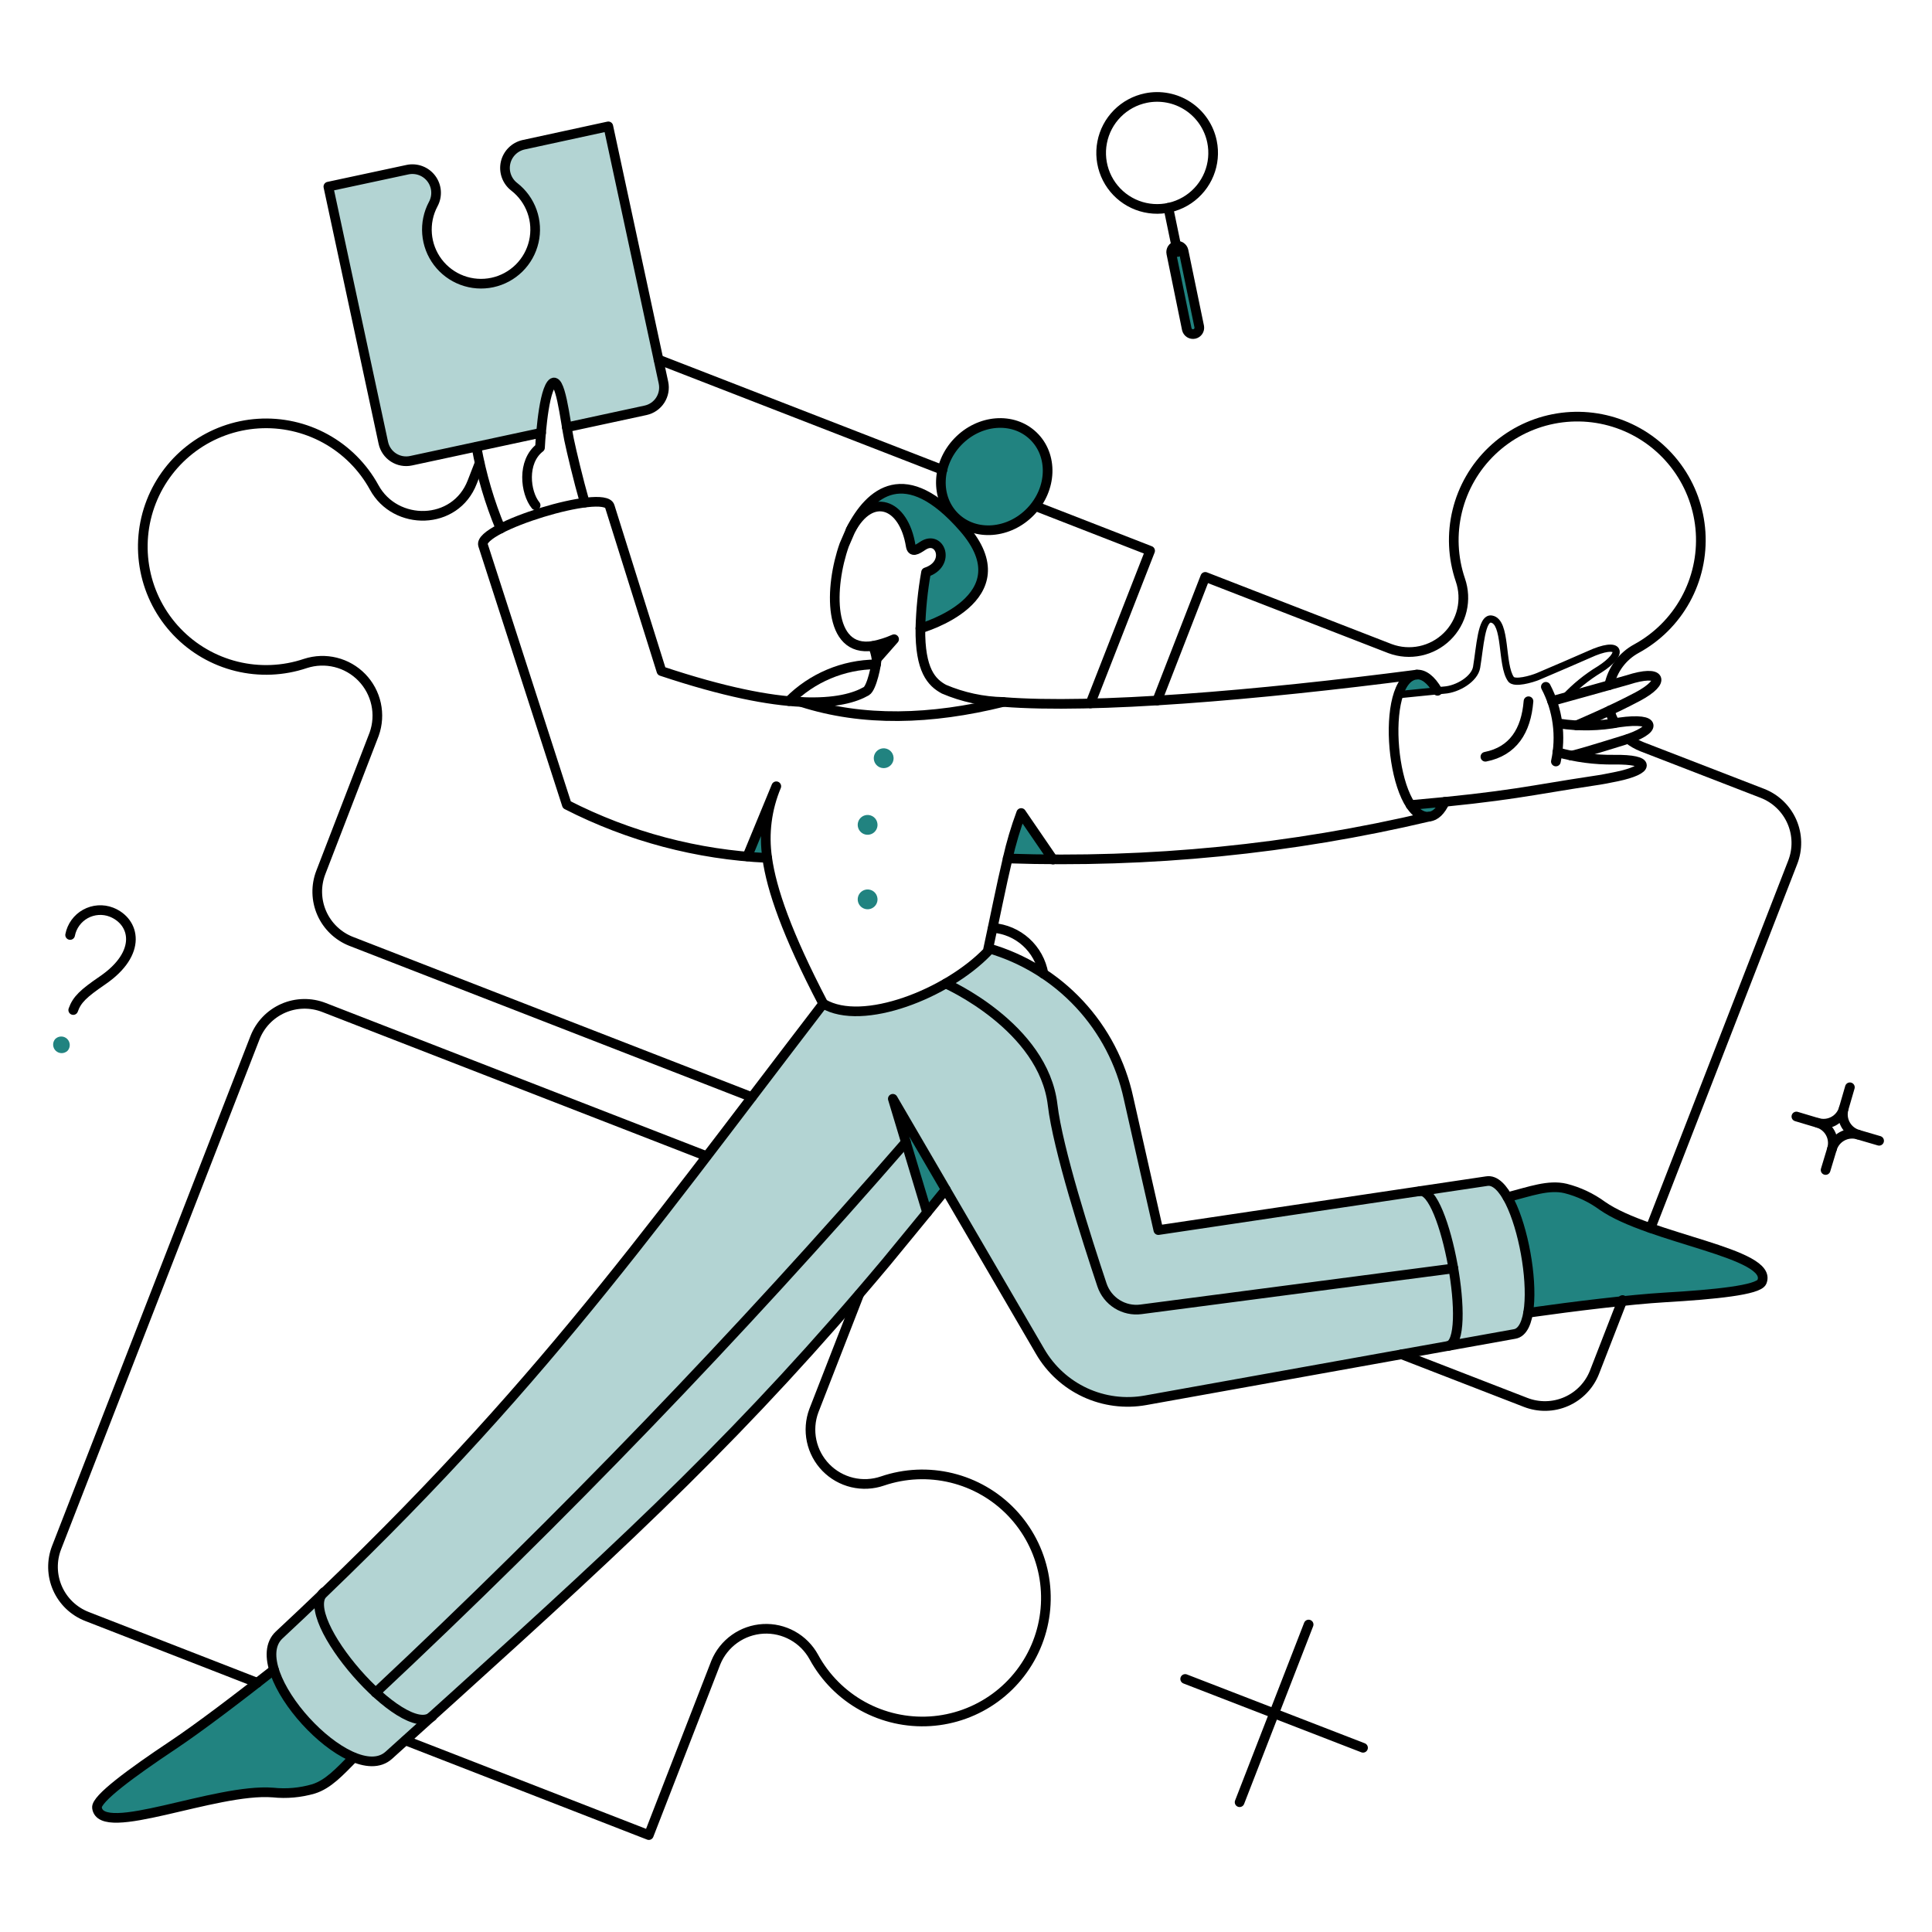
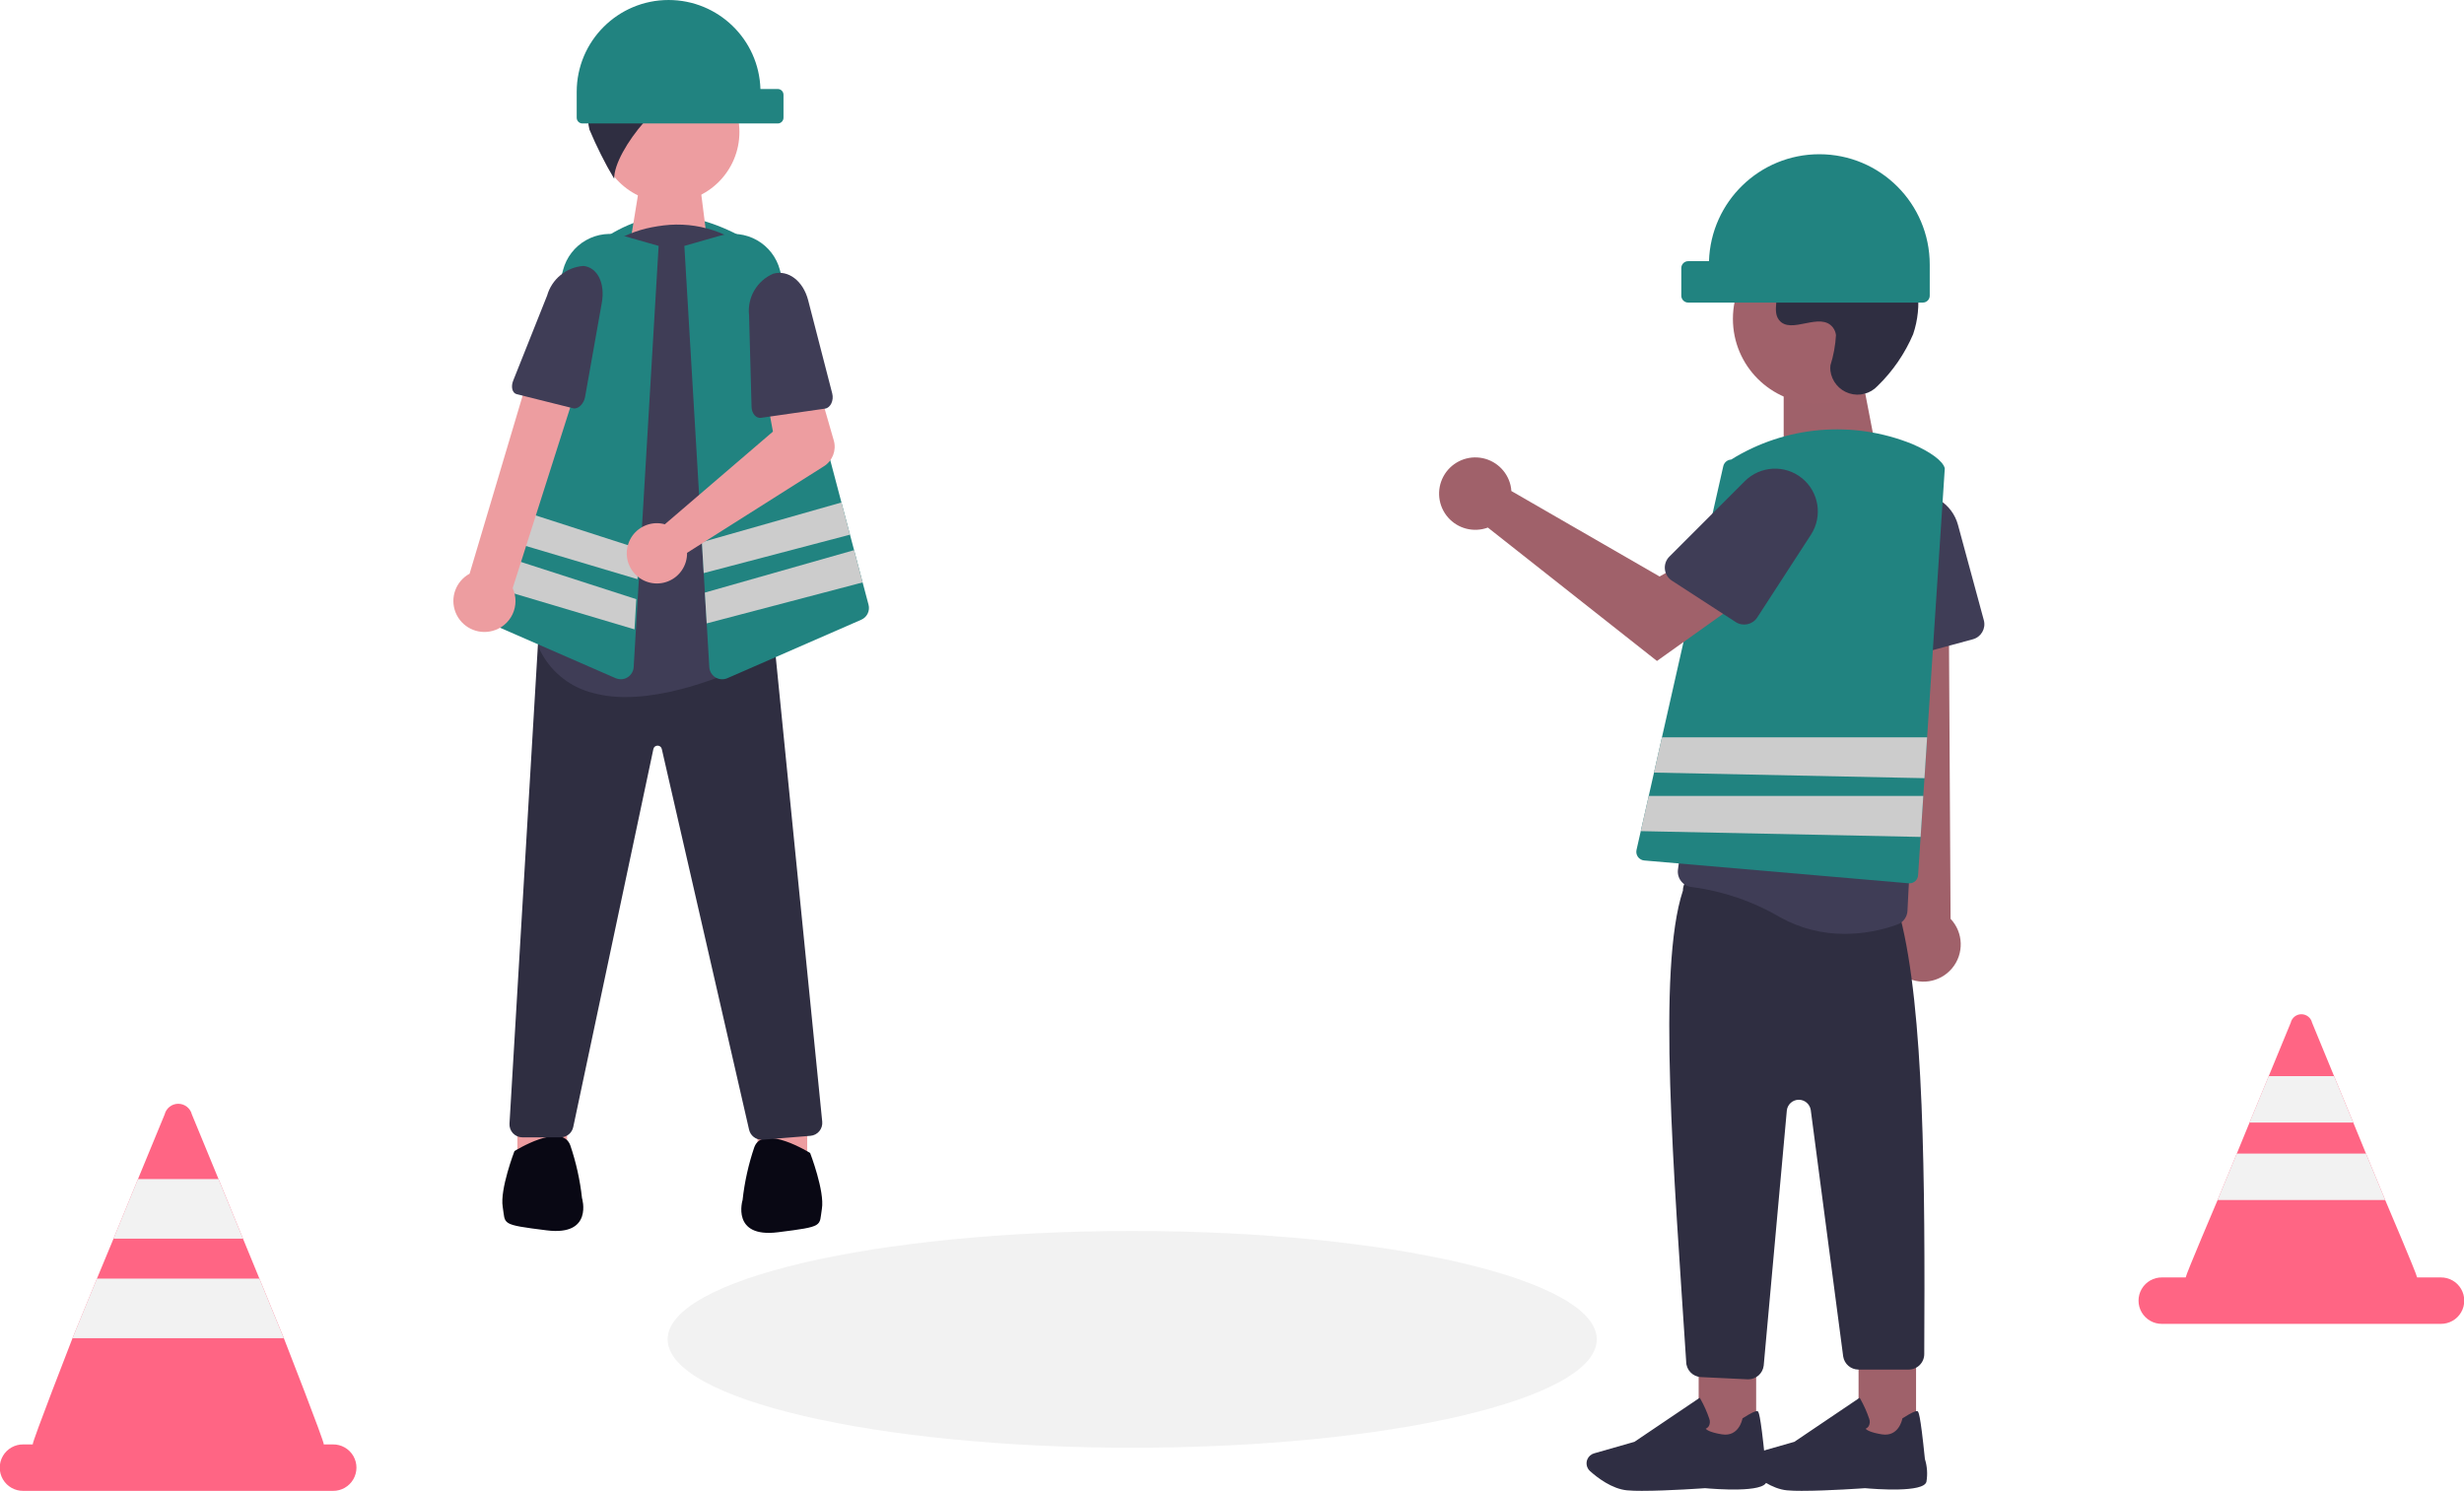
- <svg xmlns="http://www.w3.org/2000/svg" fill="none" viewBox="-0.5 -0.5 200 200" id="Bring-Solutions-To-Problems--Streamline-Bangalore">
-   <g id="Product-Bring-solutions-to-problems-01">
-     <g id="color 2">
-       <path id="Vector" fill="#21838057" d="m153.4 121.772 -33.99 5.067c-1.64 -7.343 -2.511 -11.003 -3.085 -13.631 -2.398 -10.921 -11.887 -14.668 -14.515 -15.498 -0.33 1.98 -11.864 8.839 -17.099 5.703C65.549 128.432 53.73 144.782 28.405 168.752c-3.894 3.611 7.449 16.012 11.362 12.457 24.372 -21.838 37.328 -33.79 55.71 -56.164l-3.553 -11.797 15.237 26.179c1.083 1.857 2.709 3.336 4.66 4.24 1.951 0.902 4.131 1.184 6.248 0.808l38.187 -6.881c3.423 -0.558 0.65 -16.455 -2.856 -15.822Z" stroke-width="1" />
-       <path id="Vector_2" fill="#21838057" d="m68.18 39.103 -5.709 -26.522 -8.791 1.89c-0.456 0.106 -0.872 0.34 -1.201 0.673 -0.328 0.334 -0.555 0.754 -0.654 1.211 -0.099 0.458 -0.066 0.934 0.095 1.373 0.161 0.439 0.444 0.824 0.815 1.109 0.846 0.652 1.489 1.533 1.851 2.538 0.363 1.005 0.431 2.093 0.196 3.135 -0.235 1.042 -0.763 1.996 -1.521 2.748 -0.759 0.752 -1.716 1.272 -2.761 1.498 -1.044 0.226 -2.131 0.149 -3.133 -0.222 -1.002 -0.371 -1.877 -1.021 -2.522 -1.872 -0.645 -0.852 -1.033 -1.87 -1.119 -2.935 -0.086 -1.065 0.135 -2.132 0.635 -3.076 0.219 -0.413 0.316 -0.879 0.28 -1.344 -0.036 -0.466 -0.203 -0.911 -0.482 -1.286 -0.279 -0.374 -0.659 -0.661 -1.095 -0.828 -0.436 -0.167 -0.911 -0.206 -1.368 -0.114l-8.205 1.758L39.203 45.361c0.135 0.627 0.514 1.174 1.053 1.521 0.539 0.347 1.194 0.467 1.82 0.331l13.478 -2.892c0.126 -1.367 0.372 -4.163 1.021 -5.029 0.737 -0.982 1.267 2.288 1.626 4.443l8.129 -1.758c0.626 -0.136 1.172 -0.516 1.519 -1.054 0.347 -0.539 0.466 -1.193 0.331 -1.819Z" stroke-width="1" />
+ <svg xmlns="http://www.w3.org/2000/svg" width="799.987" height="484.11" viewBox="0 0 799.987 484.11" role="img" artist="Katerina Limpitsouni" source="https://undraw.co/">
+   <g transform="translate(-667.431 -409.309)">
+     <path d="M674.49,553.994v10.488l-16.21-.953.226-8.638Z" transform="translate(255.02 219.218)" fill="#ed9da0" />
+     <path d="M908.85,728.695c-.954,5.721.954,5.721-14.3,7.628S883.1,725.834,883.1,725.834a80.124,80.124,0,0,1,3.814-17.163c2.861-7.628,18.117,1.907,18.117,1.907S909.8,722.974,908.85,728.695Z" transform="translate(25.428 73.123)" fill="#090814" />
+     <path d="M658.28,553.994v10.488l16.209-.953-.226-8.638Z" transform="translate(177.135 218.598)" fill="#ed9da0" />
+     <path d="M882.806,728.695c.953,5.721-.954,5.721,14.3,7.628s11.442-10.488,11.442-10.488a80.134,80.134,0,0,0-3.814-17.163c-2.86-7.628-18.116,1.907-18.116,1.907S881.853,722.974,882.806,728.695Z" transform="translate(-52.159 72.503)" fill="#090814" />
+     <path d="M26.479,0H0V14.605H29.3Z" transform="translate(1246.539 537.065)" fill="#9f616a" />
+     <g transform="translate(1234.452 850.894)">
+       <rect width="18.667" height="26.484" transform="translate(36.399)" fill="#9f616a" />
+       <path d="M504.74,592.216c8.193,0,20.155-.856,20.245-.865,3.2.285,19.175,1.542,19.969-2.113a15.7,15.7,0,0,0-.5-7.35c-1.542-15.27-2.113-15.448-2.452-15.547-.543-.16-2.13.6-4.707,2.255l-.16.106-.035.188c-.045.232-1.181,5.839-6.6,4.988-3.708-.588-4.911-1.408-5.295-1.81a2.281,2.281,0,0,0,.98-.82,2.868,2.868,0,0,0,.2-2.389,37.791,37.791,0,0,0-2.871-6.445l-.24-.428L502.068,576.3l-13.1,3.745a3.354,3.354,0,0,0-2.184,1.935h0a3.38,3.38,0,0,0,.856,3.816c2.38,2.139,7.114,5.8,12.075,6.258,1.319.131,3.066.169,5.028.169h0Z" transform="translate(-486.517 -549.701)" fill="#2f2e43" />
    </g>
-     <g id="color 1">
-       <path id="Vector_3" fill="#218380" d="M92.056 65.683 90.246 67.744c-0.068 -0.474 -0.194 -0.937 -0.374 -1.38 0.748 -0.159 1.479 -0.386 2.184 -0.681Z" stroke-width="1" />
-       <path id="Vector_4" fill="#218380" d="M105.213 83.662c-0.569 1.537 -1.037 3.109 -1.399 4.707 2.344 0.094 2.495 0.15 4.726 0.15l-3.327 -4.858Z" stroke-width="1" />
-       <path id="Vector_5" fill="#218380" d="M97.41 122.642c-0.643 0.813 -1.304 1.607 -1.928 2.401l-3.553 -11.797 5.481 9.396Z" stroke-width="1" />
-       <path id="Vector_6" fill="#218380" d="M99.239 54.133c-6.008 -6.881 -9.678 -3.705 -11.679 0.227 2.117 -4.008 5.463 -2.798 6.219 1.626 0.076 0.51 0.359 0.473 0.416 0.435 0.303 -0.08 0.586 -0.222 0.832 -0.416 1.758 -1.229 2.968 1.853 0.34 2.741 -0.341 1.91 -0.537 3.844 -0.586 5.784 0 0 10.905 -3.039 4.459 -10.397Z" stroke-width="1" />
-       <path id="Vector_7" fill="#218380" d="M106.196 52.45c-2.231 2.325 -5.723 2.604 -7.808 0.605 -2.085 -1.999 -1.966 -5.501 0.265 -7.827 2.231 -2.325 5.723 -2.604 7.808 -0.605 2.085 1.999 1.966 5.501 -0.265 7.827Z" stroke-width="1" />
-       <path id="Vector_8" fill="#218380" d="M27.86 172.36C16.372 181.389 9.353 185.128 9.539 186.632c0.398 3.233 12.269 -2.061 18.223 -1.569 1.41 0.148 2.836 0.02 4.197 -0.378 1.531 -0.473 2.687 -1.758 4.159 -3.252 -3.781 -1.898 -6.724 -5.131 -8.259 -9.073Z" stroke-width="1" />
-       <path id="Vector_9" fill="#218380" d="M165.369 124.324c-4.188 -2.903 -5.97 -1.89 -9.811 -0.889 1.798 3.716 2.537 7.857 2.136 11.966 4.858 -0.68 10.605 -1.38 14.159 -1.592 5.161 -0.298 9.678 -0.755 10.039 -1.607 1.288 -2.982 -11.647 -4.439 -16.523 -7.878Z" stroke-width="1" />
-       <path id="Vector_10" fill="#218380" d="m148.314 71.012 -4.007 0.398c0.907 -2.608 2.627 -2.799 4.007 -0.398Z" stroke-width="1" />
-       <path id="Vector_11" fill="#218380" d="M149.071 82.508c-0.889 1.966 -2.306 2.042 -3.516 0.284l3.516 -0.284Z" stroke-width="1" />
-       <path id="Vector_12" fill="#218380" d="M123.134 34.095c-0.085 0.018 -0.172 0.019 -0.257 0.003 -0.085 -0.016 -0.166 -0.049 -0.238 -0.096 -0.073 -0.048 -0.134 -0.109 -0.182 -0.181 -0.049 -0.072 -0.082 -0.152 -0.099 -0.237l-1.607 -7.861c-0.035 -0.168 -0.002 -0.343 0.092 -0.487 0.095 -0.144 0.242 -0.244 0.409 -0.279 0.168 -0.035 0.343 -0.002 0.488 0.092 0.143 0.094 0.244 0.241 0.279 0.409l1.607 7.861c0.022 0.083 0.027 0.17 0.014 0.256 -0.013 0.085 -0.044 0.167 -0.091 0.24 -0.046 0.073 -0.106 0.135 -0.178 0.183 -0.072 0.048 -0.152 0.081 -0.237 0.097Z" stroke-width="1" />
-       <path id="Vector_13" fill="#218380" d="m79.844 80.901 -2.985 7.277c0.681 0.057 1.38 0.095 2.061 0.132 -0.379 -2.508 -0.059 -5.072 0.924 -7.41Z" stroke-width="1" />
-       <path id="Vector_14" fill="#218380" d="M6.495 108.274c-0.165 0.158 -0.385 0.247 -0.614 0.247 -0.229 -0.001 -0.448 -0.09 -0.613 -0.249 -0.164 -0.159 -0.26 -0.376 -0.268 -0.605 -0.008 -0.229 0.074 -0.451 0.227 -0.621 0.165 -0.158 0.385 -0.247 0.614 -0.247 0.229 0.001 0.448 0.09 0.613 0.249 0.164 0.159 0.26 0.376 0.268 0.605 0.008 0.229 -0.074 0.451 -0.227 0.621Z" stroke-width="1" />
-       <path id="Vector_15" fill="#218380" d="M92 77.896c0.019 0.202 -0.023 0.405 -0.12 0.583 -0.097 0.178 -0.244 0.324 -0.423 0.418 -0.179 0.094 -0.383 0.134 -0.584 0.113 -0.202 -0.021 -0.392 -0.101 -0.548 -0.231 -0.156 -0.13 -0.27 -0.302 -0.328 -0.497 -0.058 -0.194 -0.057 -0.401 0.003 -0.595 0.06 -0.194 0.176 -0.365 0.333 -0.493 0.157 -0.128 0.349 -0.206 0.551 -0.225 0.134 -0.013 0.27 0.001 0.398 0.04 0.129 0.04 0.249 0.104 0.352 0.191 0.104 0.086 0.189 0.192 0.252 0.311 0.063 0.119 0.101 0.25 0.113 0.384Z" stroke-width="1" />
-       <path id="Vector_16" fill="#218380" d="M90.336 84.796c0.019 0.202 -0.023 0.405 -0.12 0.583 -0.097 0.178 -0.244 0.324 -0.423 0.418 -0.179 0.094 -0.383 0.134 -0.584 0.113 -0.202 -0.021 -0.392 -0.101 -0.548 -0.231 -0.156 -0.13 -0.27 -0.302 -0.328 -0.497 -0.058 -0.194 -0.057 -0.401 0.003 -0.595 0.06 -0.194 0.176 -0.365 0.333 -0.493 0.157 -0.128 0.349 -0.206 0.551 -0.225 0.134 -0.013 0.27 0 0.399 0.04 0.129 0.04 0.249 0.104 0.352 0.19 0.104 0.086 0.189 0.192 0.252 0.311 0.063 0.119 0.101 0.25 0.113 0.384Z" stroke-width="1" />
-       <path id="Vector_17" fill="#218380" d="M90.336 92.508c0.019 0.202 -0.023 0.405 -0.12 0.583 -0.097 0.178 -0.244 0.324 -0.423 0.418 -0.179 0.094 -0.383 0.134 -0.584 0.113 -0.202 -0.021 -0.392 -0.101 -0.548 -0.231 -0.156 -0.13 -0.27 -0.302 -0.328 -0.497 -0.058 -0.194 -0.057 -0.401 0.003 -0.595 0.06 -0.194 0.176 -0.365 0.333 -0.493 0.157 -0.128 0.349 -0.206 0.551 -0.225 0.134 -0.013 0.27 0.001 0.398 0.04s0.249 0.104 0.352 0.19c0.104 0.086 0.189 0.192 0.252 0.311 0.063 0.119 0.101 0.25 0.113 0.384Z" stroke-width="1" />
+     <g transform="translate(1182.535 850.894)">
+       <rect width="18.667" height="26.484" transform="translate(36.399)" fill="#9f616a" />
+       <path d="M504.74,592.216c8.193,0,20.155-.856,20.245-.865,3.2.285,19.175,1.542,19.969-2.113a15.7,15.7,0,0,0-.5-7.35c-1.542-15.27-2.113-15.448-2.452-15.547-.543-.16-2.13.6-4.707,2.255l-.16.106-.035.188c-.045.232-1.181,5.839-6.6,4.988-3.708-.588-4.911-1.408-5.295-1.81a2.281,2.281,0,0,0,.98-.82,2.868,2.868,0,0,0,.2-2.389,37.791,37.791,0,0,0-2.871-6.445l-.24-.428L502.068,576.3l-13.1,3.745a3.354,3.354,0,0,0-2.184,1.935h0a3.38,3.38,0,0,0,.856,3.816c2.38,2.139,7.114,5.8,12.075,6.258,1.319.131,3.066.169,5.028.169h0Z" transform="translate(-486.517 -549.701)" fill="#2f2e43" />
    </g>
-     <g id="outlines">
-       <path id="Vector_18" stroke="#000000" stroke-linecap="round" stroke-linejoin="round" d="M41.492 179.675 66.665 189.468l6.937 -17.864c0.404 -0.984 1.078 -1.833 1.944 -2.45 0.866 -0.617 1.89 -0.975 2.951 -1.035 1.062 -0.06 2.119 0.183 3.048 0.699 0.93 0.516 1.694 1.286 2.205 2.218 1.165 2.14 2.918 3.902 5.051 5.08 2.133 1.177 4.559 1.721 6.991 1.567 2.432 -0.155 4.769 -1.001 6.736 -2.439 1.968 -1.438 3.483 -3.408 4.369 -5.677 0.886 -2.271 1.104 -4.747 0.63 -7.137 -0.475 -2.39 -1.622 -4.595 -3.306 -6.355 -1.686 -1.761 -3.839 -3.003 -6.206 -3.581 -2.367 -0.578 -4.851 -0.468 -7.157 0.318 -1.008 0.347 -2.094 0.401 -3.131 0.155 -1.037 -0.246 -1.983 -0.781 -2.728 -1.543 -0.745 -0.763 -1.258 -1.721 -1.479 -2.764 -0.221 -1.043 -0.142 -2.127 0.23 -3.126l4.688 -12.04" stroke-width="1" />
-       <path id="Vector_19" stroke="#000000" stroke-linecap="round" stroke-linejoin="round" d="m26.137 173.702 -17.637 -6.865c-0.675 -0.263 -1.291 -0.656 -1.814 -1.156 -0.523 -0.501 -0.942 -1.1 -1.234 -1.763 -0.291 -0.663 -0.449 -1.377 -0.465 -2.101 -0.015 -0.723 0.112 -1.444 0.375 -2.118l20.53 -52.765c0.263 -0.676 0.656 -1.294 1.157 -1.817 0.501 -0.523 1.101 -0.943 1.765 -1.235 0.664 -0.292 1.378 -0.449 2.103 -0.464 0.725 -0.015 1.445 0.113 2.121 0.377l39.601 15.388" stroke-width="1" />
-       <path id="Vector_20" stroke="#000000" stroke-linecap="round" stroke-linejoin="round" d="M166.141 73.056c0.117 0.451 0.296 0.883 0.529 1.286" stroke-width="1" />
-       <path id="Vector_21" stroke="#000000" stroke-linecap="round" stroke-linejoin="round" d="M166.088 70.429c0.167 -0.796 0.505 -1.547 0.991 -2.2 0.486 -0.653 1.107 -1.192 1.822 -1.581 2.139 -1.166 3.902 -2.918 5.079 -5.051 1.177 -2.133 1.72 -4.559 1.566 -6.99 -0.155 -2.432 -1.001 -4.769 -2.439 -6.736 -1.438 -1.967 -3.408 -3.483 -5.677 -4.368 -2.271 -0.885 -4.746 -1.104 -7.136 -0.63 -2.39 0.474 -4.595 1.621 -6.355 3.306 -1.76 1.685 -3.002 3.838 -3.58 6.205 -0.577 2.367 -0.468 4.85 0.318 7.156 0.348 1.008 0.402 2.094 0.157 3.131 -0.246 1.037 -0.781 1.984 -1.544 2.729 -0.763 0.745 -1.721 1.258 -2.765 1.478 -1.043 0.221 -2.127 0.141 -3.126 -0.231l-19.131 -7.429 -4.975 12.798" stroke-width="1" />
-       <path id="Vector_22" stroke="#000000" stroke-linecap="round" stroke-linejoin="round" d="m144.59 139.698 12.835 4.975c0.676 0.264 1.396 0.392 2.12 0.377 0.724 -0.015 1.44 -0.173 2.103 -0.465 0.664 -0.292 1.263 -0.71 1.764 -1.234 0.501 -0.524 0.895 -1.141 1.157 -1.817l2.897 -7.455m0.6 -58.086c0.432 0.337 0.909 0.61 1.418 0.813l12.458 4.821c0.676 0.262 1.293 0.656 1.816 1.157s0.943 1.101 1.235 1.765c0.292 0.664 0.449 1.378 0.464 2.103 0.015 0.725 -0.113 1.445 -0.377 2.12l-14.715 37.853" stroke-width="1" />
-       <path id="Vector_23" stroke="#000000" stroke-linecap="round" stroke-linejoin="round" d="M102.286 95.552c1.276 0.098 2.483 0.617 3.43 1.476s1.582 2.009 1.804 3.269" stroke-width="1" />
-       <path id="Vector_24" stroke="#000000" stroke-linecap="round" stroke-linejoin="round" d="M81.167 72.073c2.386 -2.408 5.628 -3.774 9.018 -3.8" stroke-width="1" />
-       <path id="Vector_25" stroke="#000000" stroke-linecap="round" stroke-linejoin="round" d="M97.065 48.14 67.67 36.722" stroke-width="1" />
-       <path id="Vector_26" stroke="#000000" stroke-linecap="round" stroke-linejoin="round" d="m112.378 72.319 6.181 -15.804 -11.796 -4.594" stroke-width="1" />
-       <path id="Vector_27" stroke="#000000" stroke-linecap="round" stroke-linejoin="round" d="M77.329 113.076 35.854 96.951c-1.362 -0.534 -2.457 -1.585 -3.046 -2.925 -0.588 -1.339 -0.621 -2.857 -0.093 -4.221l5.52 -14.31c0.356 -1 0.425 -2.08 0.199 -3.117 -0.226 -1.037 -0.738 -1.991 -1.477 -2.752 -0.74 -0.761 -1.678 -1.3 -2.708 -1.556 -1.03 -0.256 -2.112 -0.218 -3.122 0.109 -2.301 0.777 -4.776 0.882 -7.134 0.301 -2.358 -0.581 -4.502 -1.822 -6.179 -3.579 -1.677 -1.757 -2.818 -3.955 -3.289 -6.338 -0.471 -2.383 -0.253 -4.85 0.63 -7.113 0.883 -2.263 2.392 -4.227 4.352 -5.661 1.96 -1.434 4.288 -2.28 6.712 -2.437 2.424 -0.157 4.842 0.381 6.97 1.55 2.129 1.17 3.879 2.922 5.046 5.052 2.198 4.037 8.402 3.98 10.149 -0.548l0.756 -1.947" stroke-width="1" />
-       <path id="Vector_28" stroke="#000000" stroke-linecap="round" stroke-linejoin="round" d="M89.867 66.367c0.753 -0.151 1.487 -0.385 2.189 -0.697L90.246 67.725" stroke-width="1" />
-       <path id="Vector_29" stroke="#000000" stroke-linecap="round" stroke-linejoin="round" d="M103.361 72.167c-2.113 -0.045 -4.199 -0.494 -6.144 -1.323 -1.264 -0.686 -2.494 -1.928 -2.439 -6.314 0.05 -1.94 0.246 -3.873 0.586 -5.784 2.628 -0.87 1.442 -3.936 -0.34 -2.741 -0.656 0.44 -1.131 0.713 -1.248 0 -0.72 -4.449 -4.101 -5.634 -6.219 -1.626l-0.662 1.531c-1.532 4.312 -1.761 11.199 2.972 10.453 0.185 0.435 0.311 0.893 0.374 1.361 0.025 0.473 -0.493 3.005 -1.059 3.327 -1.155 0.659 -3.157 1.286 -6.749 1.115" stroke-width="1" />
-       <path id="Vector_30" stroke="#000000" stroke-linecap="round" stroke-linejoin="round" d="M145.525 82.839c10.337 -0.904 12.345 -1.528 19.005 -2.523 0.681 -0.095 1.476 -0.244 2.382 -0.435 3.348 -0.708 3.592 -1.791 -0.321 -1.739 -1.987 0.026 -3.967 -0.235 -5.879 -0.775" stroke-width="1" />
-       <path id="Vector_31" stroke="#000000" stroke-linecap="round" stroke-linejoin="round" d="M162.133 77.709c0.019 0.095 2.496 -0.661 5.501 -1.592 3.365 -1.039 3.572 -2.407 -0.51 -1.834 -2.058 0.391 -4.168 0.43 -6.239 0.113" stroke-width="1" />
-       <path id="Vector_32" stroke="#000000" stroke-linecap="round" stroke-linejoin="round" d="M160.168 72.073s7.39 -2.046 7.845 -2.189c3.482 -1.127 4.008 0.133 1.04 1.72 -2.722 1.456 -6.352 2.985 -6.352 2.985" stroke-width="1" />
-       <path id="Vector_33" fill="#000000" d="M144.21 71.046c-0.205 0.021 -0.354 0.204 -0.333 0.409 0.021 0.205 0.204 0.354 0.409 0.334l-0.076 -0.742Zm4.804 -0.107v0.373c0.009 0 0.017 -0 0.026 -0.001l-0.026 -0.372Zm3.346 -2.363 0.368 0.062 -0.368 -0.062Zm1.531 -4.991 0.059 -0.369 -0.001 0 -0.058 0.369Zm2.023 6.22 0.304 -0.216 0 -0 -0.304 0.216Zm2.817 -0.284 0.143 0.344 0.001 -0 -0.144 -0.344Zm5.217 -2.25 -0.156 -0.339 -0.001 0 0.157 0.338Zm1.134 1.531 0.193 0.319 0.008 -0.005 -0.201 -0.314Zm-3.84 2.643c-0.14 0.151 -0.132 0.387 0.018 0.527 0.15 0.141 0.387 0.133 0.527 -0.018l-0.545 -0.509Zm-16.995 -0.028 0.038 0.371c0 -0 0 -0 0.001 -0 0 -0 0.001 -0 0.002 -0 0.003 -0 0.006 -0 0.01 -0.001l0.04 -0.004c0.035 -0.003 0.086 -0.009 0.15 -0.015 0.129 -0.013 0.314 -0.032 0.536 -0.054 0.444 -0.045 1.036 -0.105 1.629 -0.164 0.594 -0.06 1.188 -0.12 1.637 -0.164 0.224 -0.022 0.412 -0.041 0.544 -0.054 0.067 -0.006 0.118 -0.012 0.155 -0.015 0.018 -0.002 0.031 -0.003 0.041 -0.004 0.023 -0.002 0.004 0 -0.017 0v-0.746c-0.01 0 -0.018 0 -0.019 0 -0.004 0 -0.006 0 -0.008 0 -0.003 0 -0.006 0 -0.008 0.001 -0.005 0 -0.01 0.001 -0.016 0.001 -0.011 0.001 -0.026 0.002 -0.045 0.004 -0.037 0.004 -0.091 0.009 -0.156 0.015 -0.133 0.013 -0.321 0.032 -0.546 0.054 -0.449 0.045 -1.043 0.105 -1.637 0.165 -0.593 0.06 -1.185 0.12 -1.63 0.164 -0.222 0.022 -0.406 0.041 -0.535 0.054 -0.065 0.007 -0.116 0.012 -0.15 0.015 -0.018 0.002 -0.031 0.003 -0.04 0.004l-0.01 0.001c-0.001 0 -0.002 0 -0.003 0 0 0 0 0 -0.001 0l0.038 0.371Zm4.792 -0.106c0.764 -0.052 1.612 -0.367 2.296 -0.825 0.675 -0.452 1.266 -1.095 1.392 -1.849l-0.736 -0.123c-0.077 0.458 -0.469 0.948 -1.071 1.352 -0.593 0.397 -1.317 0.659 -1.933 0.701l0.052 0.744Zm3.688 -2.674c0.089 -0.527 0.163 -1.118 0.242 -1.691 0.079 -0.578 0.16 -1.141 0.262 -1.631 0.102 -0.498 0.22 -0.885 0.356 -1.131 0.139 -0.251 0.222 -0.234 0.246 -0.231l0.115 -0.737c-0.497 -0.078 -0.822 0.261 -1.013 0.606 -0.194 0.35 -0.329 0.831 -0.436 1.341 -0.107 0.518 -0.192 1.104 -0.271 1.682 -0.079 0.583 -0.152 1.156 -0.238 1.668l0.736 0.123Zm1.104 -4.684c0.198 0.032 0.387 0.195 0.555 0.636 0.165 0.433 0.266 1.024 0.352 1.694 0.085 0.652 0.157 1.383 0.273 2.027 0.114 0.638 0.283 1.268 0.597 1.71l0.609 -0.432c-0.212 -0.297 -0.358 -0.783 -0.472 -1.41 -0.111 -0.621 -0.178 -1.305 -0.267 -1.991 -0.087 -0.667 -0.195 -1.339 -0.395 -1.864 -0.197 -0.518 -0.531 -1.011 -1.135 -1.107l-0.117 0.737Zm1.777 6.067c0.19 0.268 0.516 0.344 0.769 0.366 0.274 0.023 0.586 -0.007 0.888 -0.059 0.604 -0.104 1.245 -0.311 1.608 -0.462l-0.287 -0.689c-0.317 0.132 -0.904 0.322 -1.449 0.416 -0.273 0.047 -0.514 0.066 -0.697 0.051 -0.202 -0.017 -0.234 -0.068 -0.224 -0.054l-0.609 0.432Zm3.266 -0.156c1.115 -0.468 4.863 -2.085 5.23 -2.255l-0.314 -0.677c-0.353 0.164 -4.086 1.775 -5.204 2.244l0.289 0.688Zm5.229 -2.255c0.821 -0.379 1.438 -0.565 1.856 -0.62 0.21 -0.027 0.348 -0.018 0.429 0.002 0.079 0.02 0.066 0.038 0.049 0.007 -0.016 -0.03 0.006 -0.028 -0.02 0.05 -0.026 0.078 -0.089 0.195 -0.212 0.347 -0.246 0.302 -0.681 0.681 -1.324 1.092l0.402 0.629c0.682 -0.435 1.187 -0.864 1.501 -1.25 0.156 -0.192 0.278 -0.389 0.341 -0.584 0.065 -0.195 0.083 -0.426 -0.032 -0.638 -0.115 -0.214 -0.319 -0.326 -0.526 -0.377 -0.204 -0.051 -0.444 -0.051 -0.704 -0.018 -0.523 0.068 -1.217 0.288 -2.072 0.682l0.312 0.678Zm0.785 0.873c-1.346 0.815 -2.573 1.812 -3.647 2.962l0.545 0.509c1.027 -1.1 2.201 -2.053 3.487 -2.833l-0.386 -0.638Z" stroke-width="1" />
-       <path id="Vector_34" stroke="#000000" stroke-linecap="round" stroke-linejoin="round" d="M159.525 70.598c1.246 2.375 1.613 5.113 1.039 7.732" stroke-width="1" />
-       <path id="Vector_35" stroke="#000000" stroke-linecap="round" stroke-linejoin="round" d="M157.729 72.092c-0.246 3.063 -1.592 5.18 -4.462 5.747" stroke-width="1" />
-       <path id="Vector_36" stroke="#000000" stroke-linecap="round" stroke-linejoin="round" d="M103.814 88.369c0.362 -1.598 0.83 -3.171 1.399 -4.707l3.301 4.821" stroke-width="1" />
-       <path id="Vector_37" stroke="#000000" stroke-linecap="round" stroke-linejoin="round" d="m95.47 125.018 -3.546 -11.772 5.481 9.396" stroke-width="1" />
-       <path id="Vector_38" stroke="#000000" stroke-linecap="round" stroke-linejoin="round" d="M84.721 103.397c-19.509 25.445 -30.546 41.342 -56.317 65.352 -3.881 3.619 7.418 16.001 11.343 12.457l6.766 -6.105C64.874 158.504 76.724 147.501 91.242 130.166c0 0 5.519 -6.711 6.162 -7.524l9.774 16.768c1.08 1.86 2.705 3.342 4.657 4.246 1.952 0.902 4.134 1.183 6.251 0.802l38.208 -6.865c3.422 -0.57 0.588 -16.431 -2.892 -15.821l-33.99 5.067s-2.644 -11.641 -3.085 -13.649c-0.786 -3.654 -2.548 -7.027 -5.097 -9.76 -2.55 -2.733 -5.792 -4.724 -9.383 -5.762" stroke-width="1" />
-       <path id="Vector_39" stroke="#000000" stroke-linecap="round" stroke-linejoin="round" d="M87.56 54.36c2.004 -3.932 5.671 -7.107 11.682 -0.227 6.427 7.354 -4.462 10.416 -4.462 10.416" stroke-width="1" />
-       <path id="Vector_40" stroke="#000000" stroke-linecap="round" stroke-linejoin="round" d="M106.196 52.45c-2.231 2.325 -5.723 2.604 -7.808 0.605 -2.085 -1.999 -1.966 -5.501 0.265 -7.827 2.231 -2.325 5.723 -2.604 7.808 -0.605 2.085 1.999 1.966 5.501 -0.265 7.827Z" stroke-width="1" />
-       <path id="Vector_41" stroke="#000000" stroke-linecap="round" stroke-linejoin="round" d="M36.118 181.433c-1.475 1.492 -2.631 2.77 -4.159 3.252 -1.361 0.397 -2.787 0.525 -4.197 0.378 -5.956 -0.475 -17.822 4.801 -18.223 1.569 -0.112 -0.907 3.535 -3.592 7.846 -6.468 2.722 -1.815 6.844 -4.952 10.472 -7.807" stroke-width="1" />
-       <path id="Vector_42" stroke="#000000" stroke-linecap="round" stroke-linejoin="round" d="M155.555 123.436c2.401 -0.624 4.253 -1.32 6.011 -0.907 1.37 0.348 2.66 0.956 3.8 1.791 4.891 3.421 17.798 4.891 16.523 7.882 -0.362 0.85 -4.876 1.305 -10.039 1.607 -3.554 0.209 -9.301 0.907 -14.159 1.592" stroke-width="1" />
-       <path id="Vector_43" stroke="#000000" stroke-linecap="round" stroke-linejoin="round" d="M146.156 69.333c0.708 -0.059 1.477 0.497 2.158 1.68" stroke-width="1" />
-       <path id="Vector_44" stroke="#000000" stroke-linecap="round" stroke-linejoin="round" d="M149.071 82.508c-0.416 0.907 -0.983 1.475 -1.626 1.531" stroke-width="1" />
-       <path id="Vector_45" stroke="#000000" stroke-linecap="round" stroke-linejoin="round" d="M123.645 33.32c0.028 0.168 -0.01 0.34 -0.105 0.48 -0.097 0.14 -0.244 0.238 -0.41 0.272 -0.166 0.034 -0.339 0.003 -0.484 -0.088 -0.143 -0.091 -0.246 -0.234 -0.287 -0.399l-1.607 -7.861c-0.035 -0.168 -0.002 -0.343 0.092 -0.487 0.095 -0.144 0.242 -0.244 0.41 -0.279 0.167 -0.035 0.342 -0.002 0.487 0.092 0.143 0.094 0.244 0.241 0.279 0.409l1.626 7.861Z" stroke-width="1" />
-       <path id="Vector_46" stroke="#000000" stroke-linecap="round" stroke-linejoin="round" d="m120.45 21.012 0.945 4.575" stroke-width="1" />
-       <path id="Vector_47" stroke="#000000" stroke-linecap="round" stroke-linejoin="round" d="M118.124 9.651c-1.123 0.23 -2.153 0.788 -2.959 1.603 -0.807 0.815 -1.353 1.851 -1.57 2.977 -0.218 1.126 -0.097 2.291 0.348 3.348 0.445 1.057 1.193 1.958 2.15 2.59 0.956 0.632 2.08 0.966 3.226 0.959 1.147 -0.006 2.266 -0.352 3.216 -0.995 0.95 -0.642 1.688 -1.552 2.121 -2.613 0.433 -1.062 0.541 -2.228 0.311 -3.351 -0.152 -0.746 -0.451 -1.455 -0.877 -2.086 -0.427 -0.631 -0.973 -1.172 -1.609 -1.591 -0.636 -0.42 -1.347 -0.71 -2.095 -0.854 -0.747 -0.144 -1.516 -0.14 -2.263 0.013Z" stroke-width="1" />
-       <path id="Vector_48" stroke="#000000" stroke-linecap="round" stroke-linejoin="round" d="m187.673 115.741 -2.212 -0.662" stroke-width="1" />
-       <path id="Vector_49" stroke="#000000" stroke-linecap="round" stroke-linejoin="round" d="m190.357 114.267 0.643 -2.212" stroke-width="1" />
-       <path id="Vector_50" stroke="#000000" stroke-linecap="round" stroke-linejoin="round" d="m188.486 120.619 0.662 -2.193" stroke-width="1" />
-       <path id="Vector_51" stroke="#000000" stroke-linecap="round" stroke-linejoin="round" d="m191.832 116.951 2.193 0.643" stroke-width="1" />
-       <path id="Vector_52" stroke="#000000" stroke-linecap="round" stroke-linejoin="round" d="M191.836 116.951c-0.551 -0.162 -1.015 -0.535 -1.292 -1.039s-0.342 -1.095 -0.183 -1.648c-0.162 0.551 -0.535 1.015 -1.039 1.292s-1.095 0.342 -1.648 0.183c0.551 0.162 1.015 0.535 1.292 1.039s0.342 1.095 0.183 1.648c0.162 -0.551 0.535 -1.015 1.039 -1.292s1.095 -0.342 1.648 -0.183v0Z" stroke-width="1" />
-       <path id="Vector_53" stroke="#000000" stroke-linecap="round" stroke-linejoin="round" d="M51.317 54.227c-1.135 -2.725 -1.972 -5.564 -2.495 -8.469" stroke-width="1" />
-       <path id="Vector_54" stroke="#000000" stroke-linecap="round" stroke-linejoin="round" d="m55.514 44.302 -13.459 2.892c-0.627 0.135 -1.282 0.016 -1.82 -0.331 -0.539 -0.347 -0.918 -0.895 -1.053 -1.521l-5.69 -26.523 8.205 -1.758c0.458 -0.094 0.933 -0.056 1.37 0.111 0.437 0.167 0.816 0.455 1.095 0.831 0.278 0.376 0.443 0.823 0.476 1.289 0.032 0.466 -0.069 0.932 -0.293 1.342 -0.501 0.943 -0.722 2.009 -0.637 3.073 0.084 1.064 0.471 2.082 1.114 2.934 0.643 0.852 1.516 1.503 2.516 1.875 1 0.373 2.086 0.452 3.13 0.229 1.044 -0.223 2.002 -0.74 2.763 -1.489 0.76 -0.749 1.291 -1.7 1.529 -2.741 0.238 -1.04 0.175 -2.128 -0.184 -3.133 -0.358 -1.006 -0.996 -1.888 -1.839 -2.543 -0.37 -0.284 -0.651 -0.668 -0.811 -1.106 -0.16 -0.438 -0.193 -0.912 -0.094 -1.368 0.099 -0.456 0.326 -0.874 0.653 -1.206 0.328 -0.332 0.743 -0.564 1.197 -0.669l8.791 -1.909L68.18 39.103c0.135 0.627 0.016 1.281 -0.331 1.82 -0.347 0.539 -0.895 0.918 -1.521 1.053l-8.148 1.758" stroke-width="1" />
-       <path id="Vector_55" stroke="#000000" stroke-linecap="round" stroke-linejoin="round" d="M54.947 51.808c-1.078 -1.323 -1.437 -4.518 0.454 -5.97 0 0 0.252 -5.345 1.172 -6.559 0.92 -1.214 1.436 3.815 1.834 5.723 0.262 1.249 0.945 4.14 1.626 6.522" stroke-width="1" />
-       <path id="Vector_56" stroke="#000000" stroke-linecap="round" stroke-linejoin="round" d="m76.865 88.157 2.998 -7.263c-0.982 2.338 -1.309 4.9 -0.945 7.41" stroke-width="1" />
-       <path id="Vector_57" stroke="#000000" stroke-linecap="round" stroke-linejoin="round" d="M146.156 69.333c-16.559 2.154 -33.476 3.572 -42.795 2.835 -7.486 1.853 -14.518 2.061 -20.927 0 -3.308 -0.151 -7.94 -1.021 -14.461 -3.195l-5.35 -17.051c-0.567 -1.853 -13.687 2.155 -13.12 4.008l8.677 26.882c6.44 3.295 13.512 5.17 20.738 5.5 0.454 3.252 2.023 7.846 5.804 15.086 4.065 2.42 12.835 -1.04 17.015 -5.388 0.737 -3.403 1.399 -6.787 2.08 -9.641 14.665 0.497 29.331 -0.959 43.612 -4.329 -3.896 0.336 -5.242 -14.372 -1.272 -14.707Z" stroke-width="1" />
-       <path id="Vector_58" stroke="#000000" stroke-linecap="round" stroke-linejoin="round" d="M33.034 164.325c-2.968 2.587 8.259 15.422 11.211 12.854" stroke-width="1" />
-       <path id="Vector_59" stroke="#000000" stroke-linecap="round" stroke-linejoin="round" d="M146.481 122.812c2.609 -0.473 5.52 15.558 2.911 16.03" stroke-width="1" />
-       <path id="Vector_60" stroke="#000000" stroke-linecap="round" stroke-linejoin="round" d="M134.969 167.671 127.823 186.065" stroke-width="1" />
-       <path id="Vector_61" stroke="#000000" stroke-linecap="round" stroke-linejoin="round" d="m140.601 180.431 -18.412 -7.126" stroke-width="1" />
-       <path id="Vector_62" stroke="#000000" stroke-linecap="round" stroke-linejoin="round" d="M7.081 104.059c0.378 -1.078 1.059 -1.72 3.025 -3.063 4.162 -2.842 3.383 -6.1 0.926 -7.07 -0.434 -0.168 -0.9 -0.238 -1.364 -0.206 -0.464 0.032 -0.916 0.165 -1.324 0.39 -0.407 0.225 -0.76 0.537 -1.034 0.914 -0.274 0.377 -0.462 0.808 -0.55 1.265" stroke-width="1" />
-       <path id="Vector_63" stroke="#000000" stroke-linecap="round" stroke-linejoin="round" d="M38.387 174.722c19.263 -18.046 37.586 -37.07 54.897 -56.997" stroke-width="1" />
-       <path id="Vector_64" stroke="#000000" stroke-linecap="round" stroke-linejoin="round" d="M97.41 101.318s10.111 4.462 11.059 12.571c0.527 4.518 3.516 13.857 5.104 18.62 0.275 0.826 0.829 1.531 1.567 1.993 0.738 0.463 1.614 0.654 2.478 0.54l32.345 -4.235" stroke-width="1" />
+     <ellipse cx="150.834" cy="35.194" rx="150.834" ry="35.194" transform="translate(884.19 809.025)" fill="#f2f2f2" />
+     <path d="M202.728,600.948H150.509V585.1c16.5-11.483,31.121-10.485,50.354.933Z" transform="translate(711.62 -97.46)" fill="#218380" />
+     <path d="M226.567,766.314a4.216,4.216,0,0,1-4.1-3.285L194.135,639.441a1.359,1.359,0,0,0-1.365-1.095h-.007a1.359,1.359,0,0,0-1.362,1.108L165.381,762.21a4.216,4.216,0,0,1-4.105,3.326h-12.4a4.2,4.2,0,0,1-4.189-4.444L153.924,605.5l3.715-1.1h.07l72.973.638,15.542,155.417a4.194,4.194,0,0,1-3.838,4.589L226.9,766.3Q226.734,766.315,226.567,766.314Z" transform="translate(688.161 13.087)" fill="#2f2e41" />
+     <path d="M2.378.456l20.3-1.187,2,15.792H0Z" transform="translate(872.257 471.741)" fill="#ed9da0" />
+     <path d="M174.807,730.926a39.525,39.525,0,0,1-11.868-1.67,26.2,26.2,0,0,1-15.888-13.4,4.2,4.2,0,0,1-.312-3.127c2.526-8.621,14.732-53.431,6.944-89.054a37.751,37.751,0,0,1,5.367-29.013A37.278,37.278,0,0,1,183.225,578.4h0c1.292-.252,2.59-.459,3.86-.615a37.143,37.143,0,0,1,30.08,9.9,38.064,38.064,0,0,1,11.95,30.175L223.13,713.9a4.158,4.158,0,0,1-2.236,3.453C214,720.965,193.293,730.926,174.807,730.926Z" transform="translate(695.757 -95.276)" fill="#3f3d56" />
+     <path d="M190.054,722.722a4.2,4.2,0,0,1-1.68-.355L144.92,703.4a4.168,4.168,0,0,1-2.381-4.921l28.767-108.669a15.727,15.727,0,0,1,19.527-11.1l11.5,3.283-8.1,136.775a4.208,4.208,0,0,1-2,3.328,4.162,4.162,0,0,1-2.182.624Z" transform="translate(678.934 -92.839)" fill="#218380" />
+     <path d="M215.767,698.481l-1.912-7.208-2.769-10.481-1.334-5.026-2.769-10.453L187,589.812a15.71,15.71,0,0,0-19.526-11.1L155.977,582l5.7,96.2.588,10.043.373,6.331v.009l.6,9.987.84,14.2a4.187,4.187,0,0,0,5.865,3.6L213.389,703.4a4.164,4.164,0,0,0,2.378-4.923Z" transform="translate(733.643 -92.842)" fill="#218380" />
+     <ellipse cx="22.903" cy="22.902" rx="22.903" ry="22.902" transform="translate(861.693 429.272)" fill="#ed9da0" />
+     <path d="M129.088,381.717,81.6,394.191l-.588-10.041,45.31-12.891Z" transform="translate(814.304 201.211)" fill="#ccc" />
+     <path d="M132.421,384.821,81.8,398.119l-.6-9.99v-.01l48.453-13.781Z" transform="translate(815.072 213.614)" fill="#ccc" />
+     <path d="M201.89,582.371a28.12,28.12,0,0,0-30.821-17.329l7.221,5.835c-8.972.3-18.416-.34-24.822,5.949,2.039-.056,4.712,4.305,6.752,4.249a10.7,10.7,0,0,0-8.954,6.176,17.592,17.592,0,0,0-1.039,11.187,130,130,0,0,0,8.044,15.982c-.266-9.11,17.67-30.841,26.428-28.572a24.035,24.035,0,0,0-11.1,8.425,32.55,32.55,0,0,1,19.3-3.158,13.658,13.658,0,0,0,4.6.257,5.618,5.618,0,0,0,3.331-8.979Z" transform="translate(708.576 -147.055)" fill="#2f2e41" />
+     <path d="M114.748,385.736l-.588,9.854L67.582,381.719l2.73-10.317Z" transform="translate(760.232 201.788)" fill="#ccc" />
+     <path d="M117.036,389.793l-47.528-15.34L66.773,384.8l49.685,14.8Z" transform="translate(756.973 214.077)" fill="#ccc" />
+     <path d="M153.741,673.721a10.017,10.017,0,0,0,6.568-13.885l22.344-70.145-15.844-3.318-20.485,68.772a10.071,10.071,0,0,0,7.418,18.576Z" transform="translate(673.569 -59.545)" fill="#ed9da0" />
+     <path d="M168.028,580.173h0c4.55.464,7.109,5.58,5.977,11.949l-5.428,30.565c-.407,2.291-2.293,4.105-3.86,3.714l-18.361-4.589c-1.413-.353-1.933-2.361-1.133-4.369l11.023-27.651A13.306,13.306,0,0,1,168.028,580.173Z" transform="translate(688.816 -84.513)" fill="#3f3d56" />
+     <path d="M163.1,633.752a9.826,9.826,0,0,1,1.517.3l35.1-30.1L197.672,592.9l16.265-5.275,5.533,19.2a7.46,7.46,0,0,1-3.179,8.37l-44.458,28.133a9.788,9.788,0,1,1-8.729-9.575Z" transform="translate(718.665 -54.5)" fill="#ed9da0" />
+     <path d="M168.073,580.9h0c4.86-1.36,9.716,2.339,11.343,8.64l7.808,30.24c.585,2.267-.552,4.676-2.327,4.931L164.1,627.7c-1.6.23-3.011-1.411-3.069-3.573l-.808-29.758a13.09,13.09,0,0,1,7.854-13.473Z" transform="translate(750.406 -82.716)" fill="#3f3d56" />
+     <path d="M243.773,743.487a12.036,12.036,0,0,1-2.311-18.309l-9.043-128.339,26.051,2.527.716,125.683a12.1,12.1,0,0,1-15.412,18.439Z" transform="translate(1041.537 -17.387)" fill="#a0616a" />
+     <path d="M236.806,647.92a5.02,5.02,0,0,1-2.082-3.81l-1.909-34.59a13.89,13.89,0,0,1,27.275-4.4l8.385,30.926a5.047,5.047,0,0,1-3.547,6.185L241.077,648.7a5.023,5.023,0,0,1-4.271-.778Z" transform="translate(1043.047 -25.344)" fill="#3f3d56" />
+     <path d="M178.865,563h0a29.832,29.832,0,0,1,29.815,28.9l5.619,0a1.865,1.865,0,0,1,1.865,1.865v7.46a1.865,1.865,0,0,1-1.865,1.865H150.89a1.865,1.865,0,0,1-1.865-1.865v-8.392A29.839,29.839,0,0,1,178.865,563Z" transform="translate(705.644 -153.689)" fill="#218380" />
+     <path d="M244.988,783.287l-15.12-.721a5.039,5.039,0,0,1-4.8-5c-3.986-61.526-9.507-127.5-1.055-152.985a5.042,5.042,0,0,1,5.766-5.025l60.489,8.781a5.012,5.012,0,0,1,4.317,4.951c7.723,30.177,8.072,84.9,7.78,141.757a5.042,5.042,0,0,1-5.041,5.08h-16.3a5.018,5.018,0,0,1-4.98-4.258l-10.532-80.044a3.921,3.921,0,0,0-7.767.144l-7.509,82.884a5.061,5.061,0,0,1-5.006,4.443Q245.108,783.294,244.988,783.287Z" transform="translate(989.815 73.906)" fill="#2f2e41" />
+     <path d="M253.41,746.846a76.1,76.1,0,0,0-28.769-9.854,4.949,4.949,0,0,1-3.421-1.875,5.016,5.016,0,0,1-1.043-3.81L234.671,623.7a37.216,37.216,0,0,1,21.693-29.08,36.193,36.193,0,0,1,35.173,2.757q.745.5,1.462,1.012a37.169,37.169,0,0,1,14.157,38.733c-8.888,36.359-11.941,95.968-12.463,107.548a5,5,0,0,1-3.269,4.487,50.506,50.506,0,0,1-17.058,3.037A42.714,42.714,0,0,1,253.41,746.846Z" transform="translate(992.039 -39.644)" fill="#3f3d56" />
+     <ellipse cx="27.516" cy="27.516" rx="27.516" ry="27.516" transform="translate(1230.056 485.338)" fill="#a0616a" />
+     <path d="M274.022,637.119a8.888,8.888,0,0,1-15.335-4.937,9,9,0,0,1,.011-1.743,40.4,40.4,0,0,0,1.8-9.807,5.143,5.143,0,0,0-.941-2.407c-4.091-5.478-13.693,2.45-17.553-2.509-2.367-3.04.415-7.828-1.4-11.226-2.4-4.485-9.5-2.273-13.952-4.729-4.955-2.733-4.659-10.335-1.4-14.959a23.53,23.53,0,0,1,17.839-9.082,47.854,47.854,0,0,1,20.157,3.933A40.283,40.283,0,0,1,282.3,592.86a32.24,32.24,0,0,1,3.259,27.45A51.743,51.743,0,0,1,274.022,637.119Z" transform="translate(1003.02 -102.5)" fill="#2f2e41" />
+     <path d="M317.595,603.368c-.482-2.263-4.616-5.355-10.531-7.876a65.13,65.13,0,0,0-58.816,5.041,2.778,2.778,0,0,0-2.566,2.185l-19.9,88L223.2,702.179l-1.714,7.585L218.9,721.191l-1.378,6.106A2.81,2.81,0,0,0,220,730.714l85.916,7.416c.078,0,.168.011.246.011a2.8,2.8,0,0,0,2.778-2.621l.818-12.447.874-13.309.381-5.77.863-13.276,5.725-87.2v-.078Z" transform="translate(981.237 -41.997)" fill="#218380" />
+     <path d="M227.919,601.613a11.766,11.766,0,0,1,.268,1.838l48.126,27.763,11.7-6.734L300.48,640.8l-25.025,17.836-54.9-43.314a11.758,11.758,0,1,1,7.367-13.714Z" transform="translate(929.94 -34.702)" fill="#a0616a" />
+     <path d="M219.318,625.927a5.021,5.021,0,0,1,1.449-4.093l24.494-24.5a13.89,13.89,0,0,1,21.474,17.383L249.292,641.6a5.047,5.047,0,0,1-6.973,1.484l-20.731-13.453a5.022,5.022,0,0,1-2.27-3.7Z" transform="translate(988.653 -31.778)" fill="#3f3d56" />
+     <path d="M231.174,386.425l-.86,13.278-87.825-1.815,2.589-11.463Z" transform="translate(1061.939 262.296)" fill="#ccc" />
+     <path d="M233.376,390.213l-.875,13.308-90.867-1.88,2.589-11.428Z" transform="translate(1058.497 277.554)" fill="#ccc" />
+     <path d="M265.167,572.959h0a35.842,35.842,0,0,0-35.821,34.726l-6.751,0a2.241,2.241,0,0,0-2.24,2.241v8.962a2.241,2.241,0,0,0,2.24,2.241h76.181a2.24,2.24,0,0,0,2.241-2.24V608.809a35.85,35.85,0,0,0-35.85-35.85Z" transform="translate(992.943 -113.569)" fill="#218380" />
+     <path d="M347.94,713.962h-7.684c-.049-.93-10.365-25.139-10.365-25.139l-6.236-15.083-4.122-10.056L313.3,648.6l-7.139-17.346a3.562,3.562,0,0,0-6.938,0L292.082,648.6l-6.236,15.083-4.122,10.056-6.236,15.083s-10.316,24.208-10.365,25.139h-7.684a7.542,7.542,0,1,0,0,15.083h90.5a7.542,7.542,0,1,0,0-15.083Z" transform="translate(1111.937 110.147)" fill="#ff6584" />
+     <path d="M214.631,423.392H180.945l6.234-15.083H208.4Z" transform="translate(1216.833 350.44)" fill="#f2f2f2" />
+     <path d="M233.286,428.392h-54.4l6.234-15.083h41.932Z" transform="translate(1208.536 370.579)" fill="#f2f2f2" />
+     <g transform="translate(667.431 767.724)">
+       <path d="M355,760.111h-2.978c.273-.643-12.96-34.49-12.96-34.49l-7.944-19.357-5.33-12.972-7.944-19.357-8.646-20.966a4.557,4.557,0,0,0-8.85,0L291.7,673.935l-7.944,19.357-5.381,12.972-7.942,19.357s-13.183,33.848-12.911,34.49h-3.079a7.542,7.542,0,1,0,0,15.083H355a7.542,7.542,0,1,0,0-15.083Z" transform="translate(-246.898 -649.5)" fill="#ff6584" />
+       <path d="M220.157,449.526H178.125l7.944-19.357h26.144Z" transform="translate(-141.275 -405.732)" fill="#f2f2f2" />
+       <path d="M244.1,455.956H175.475l7.944-19.357H236.16Z" transform="translate(-151.949 -379.834)" fill="#f2f2f2" />
    </g>
  </g>
</svg>
